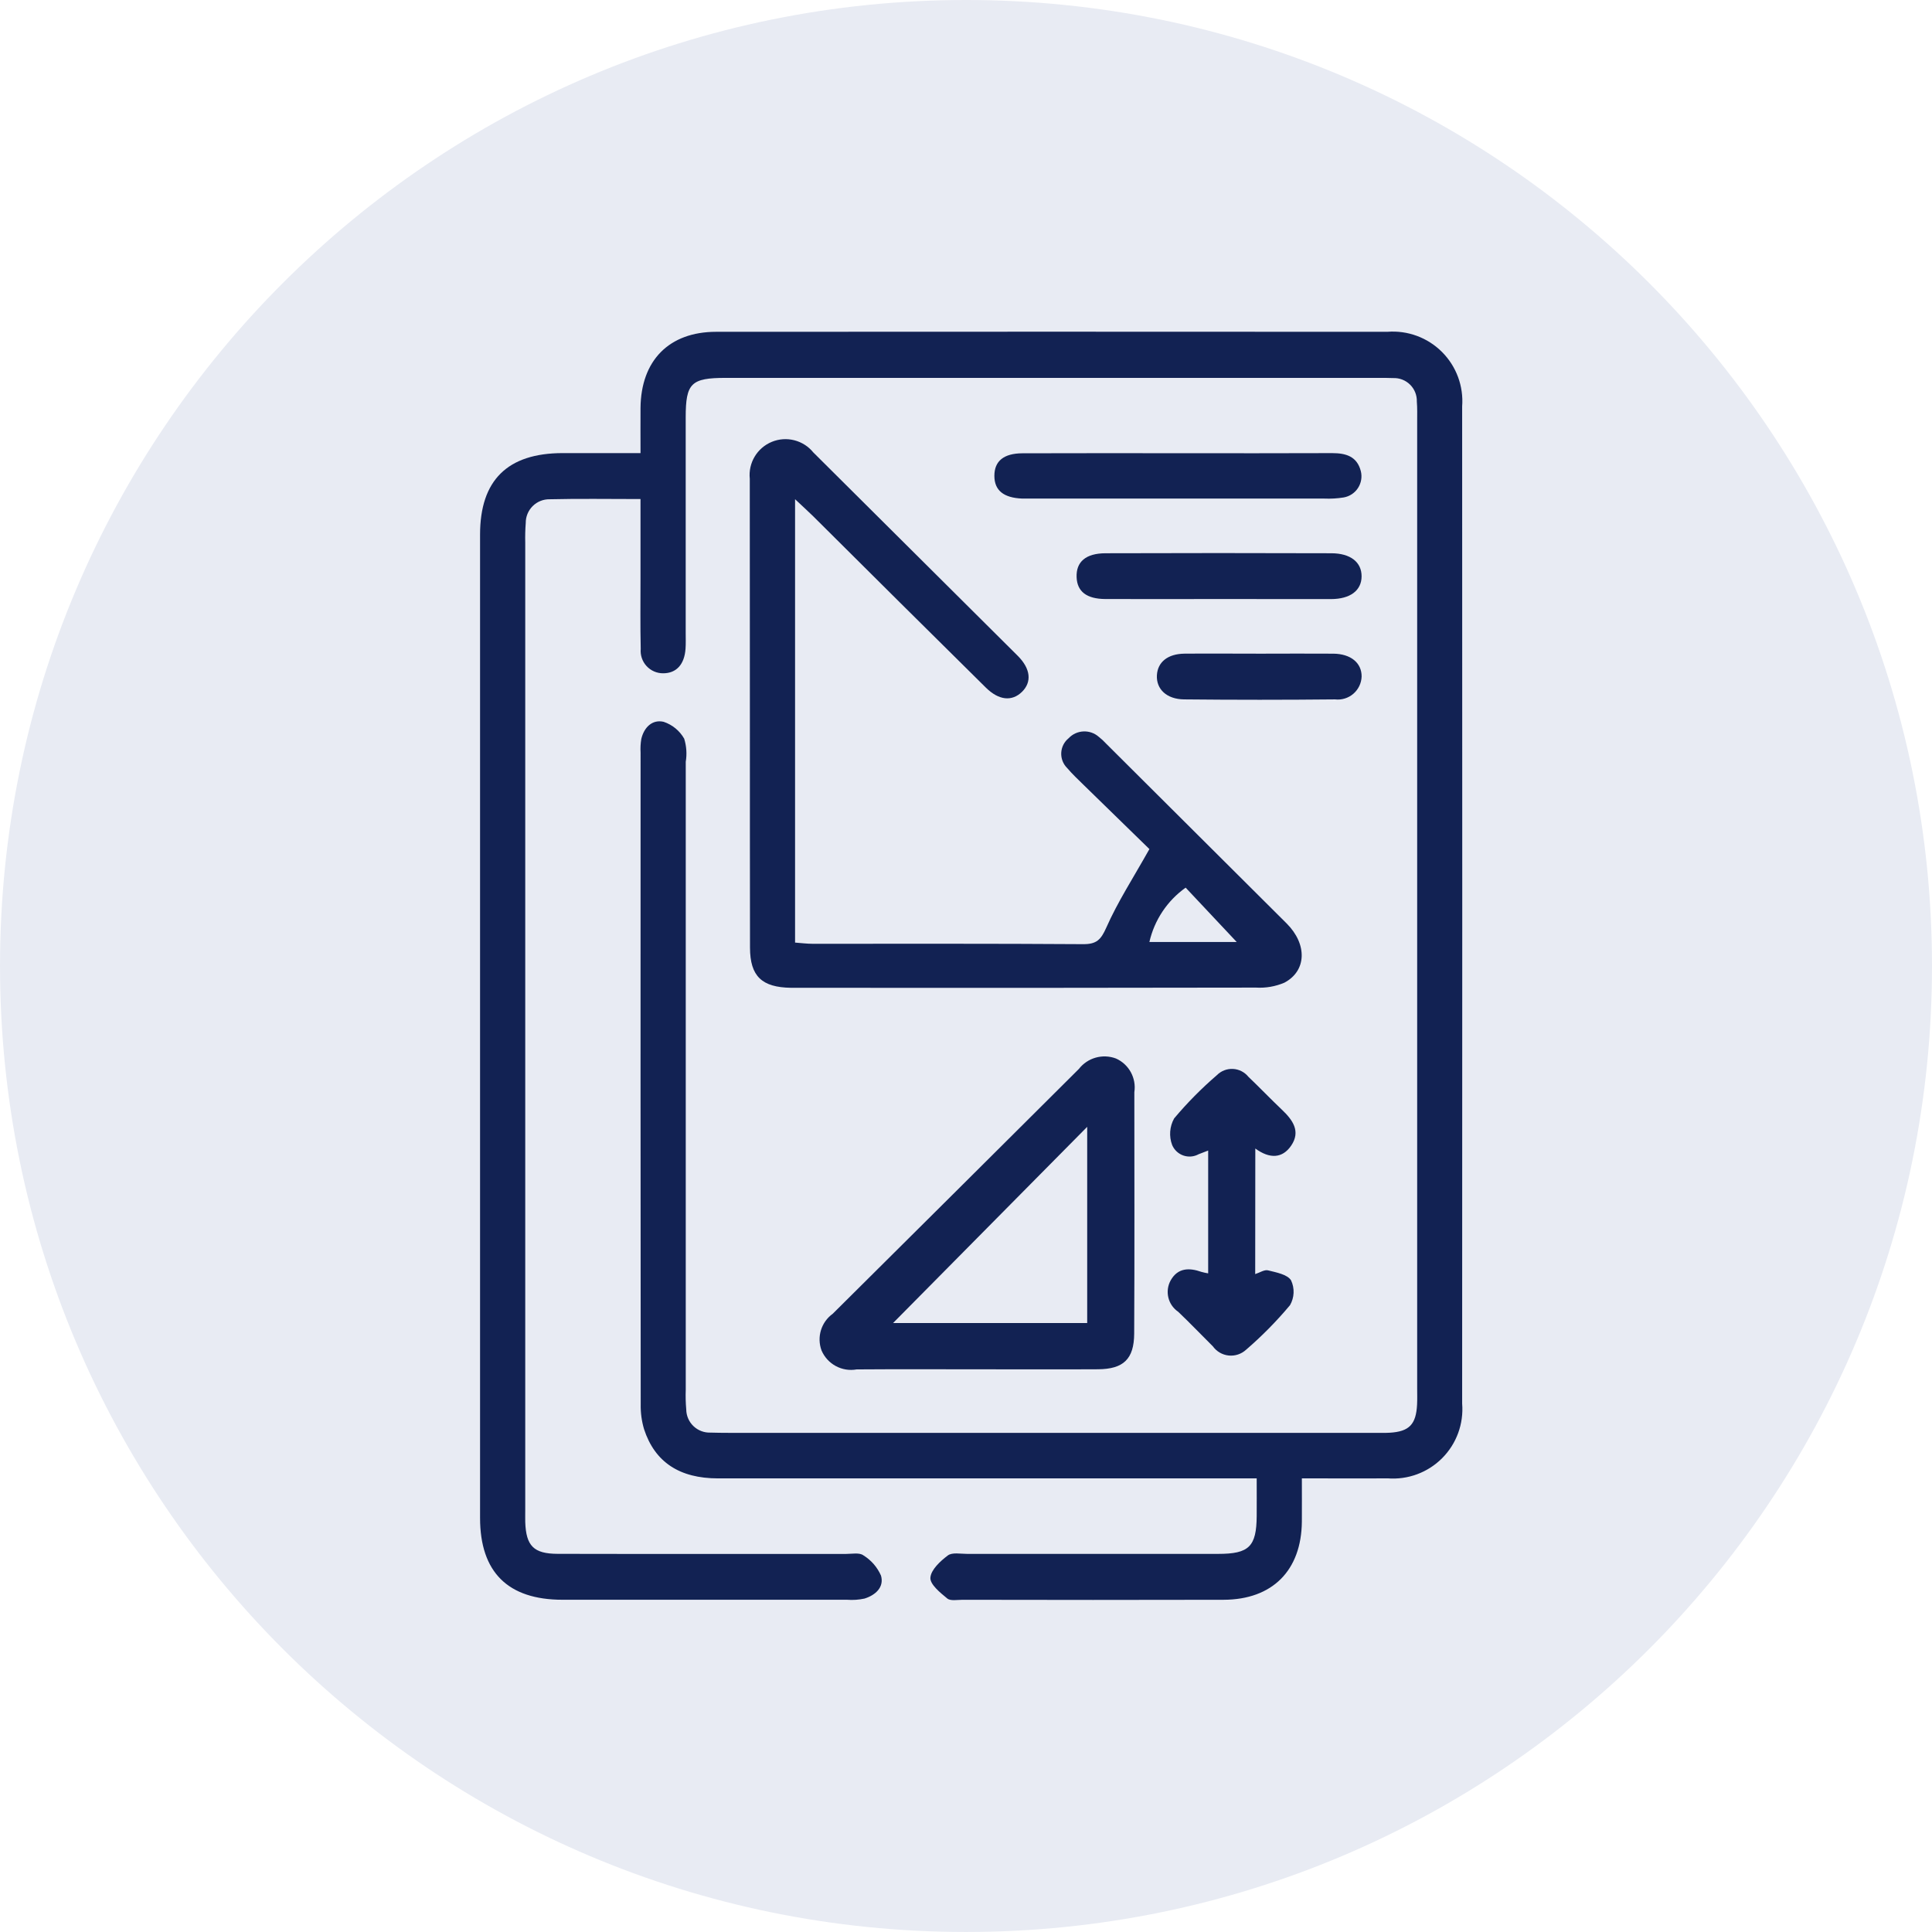
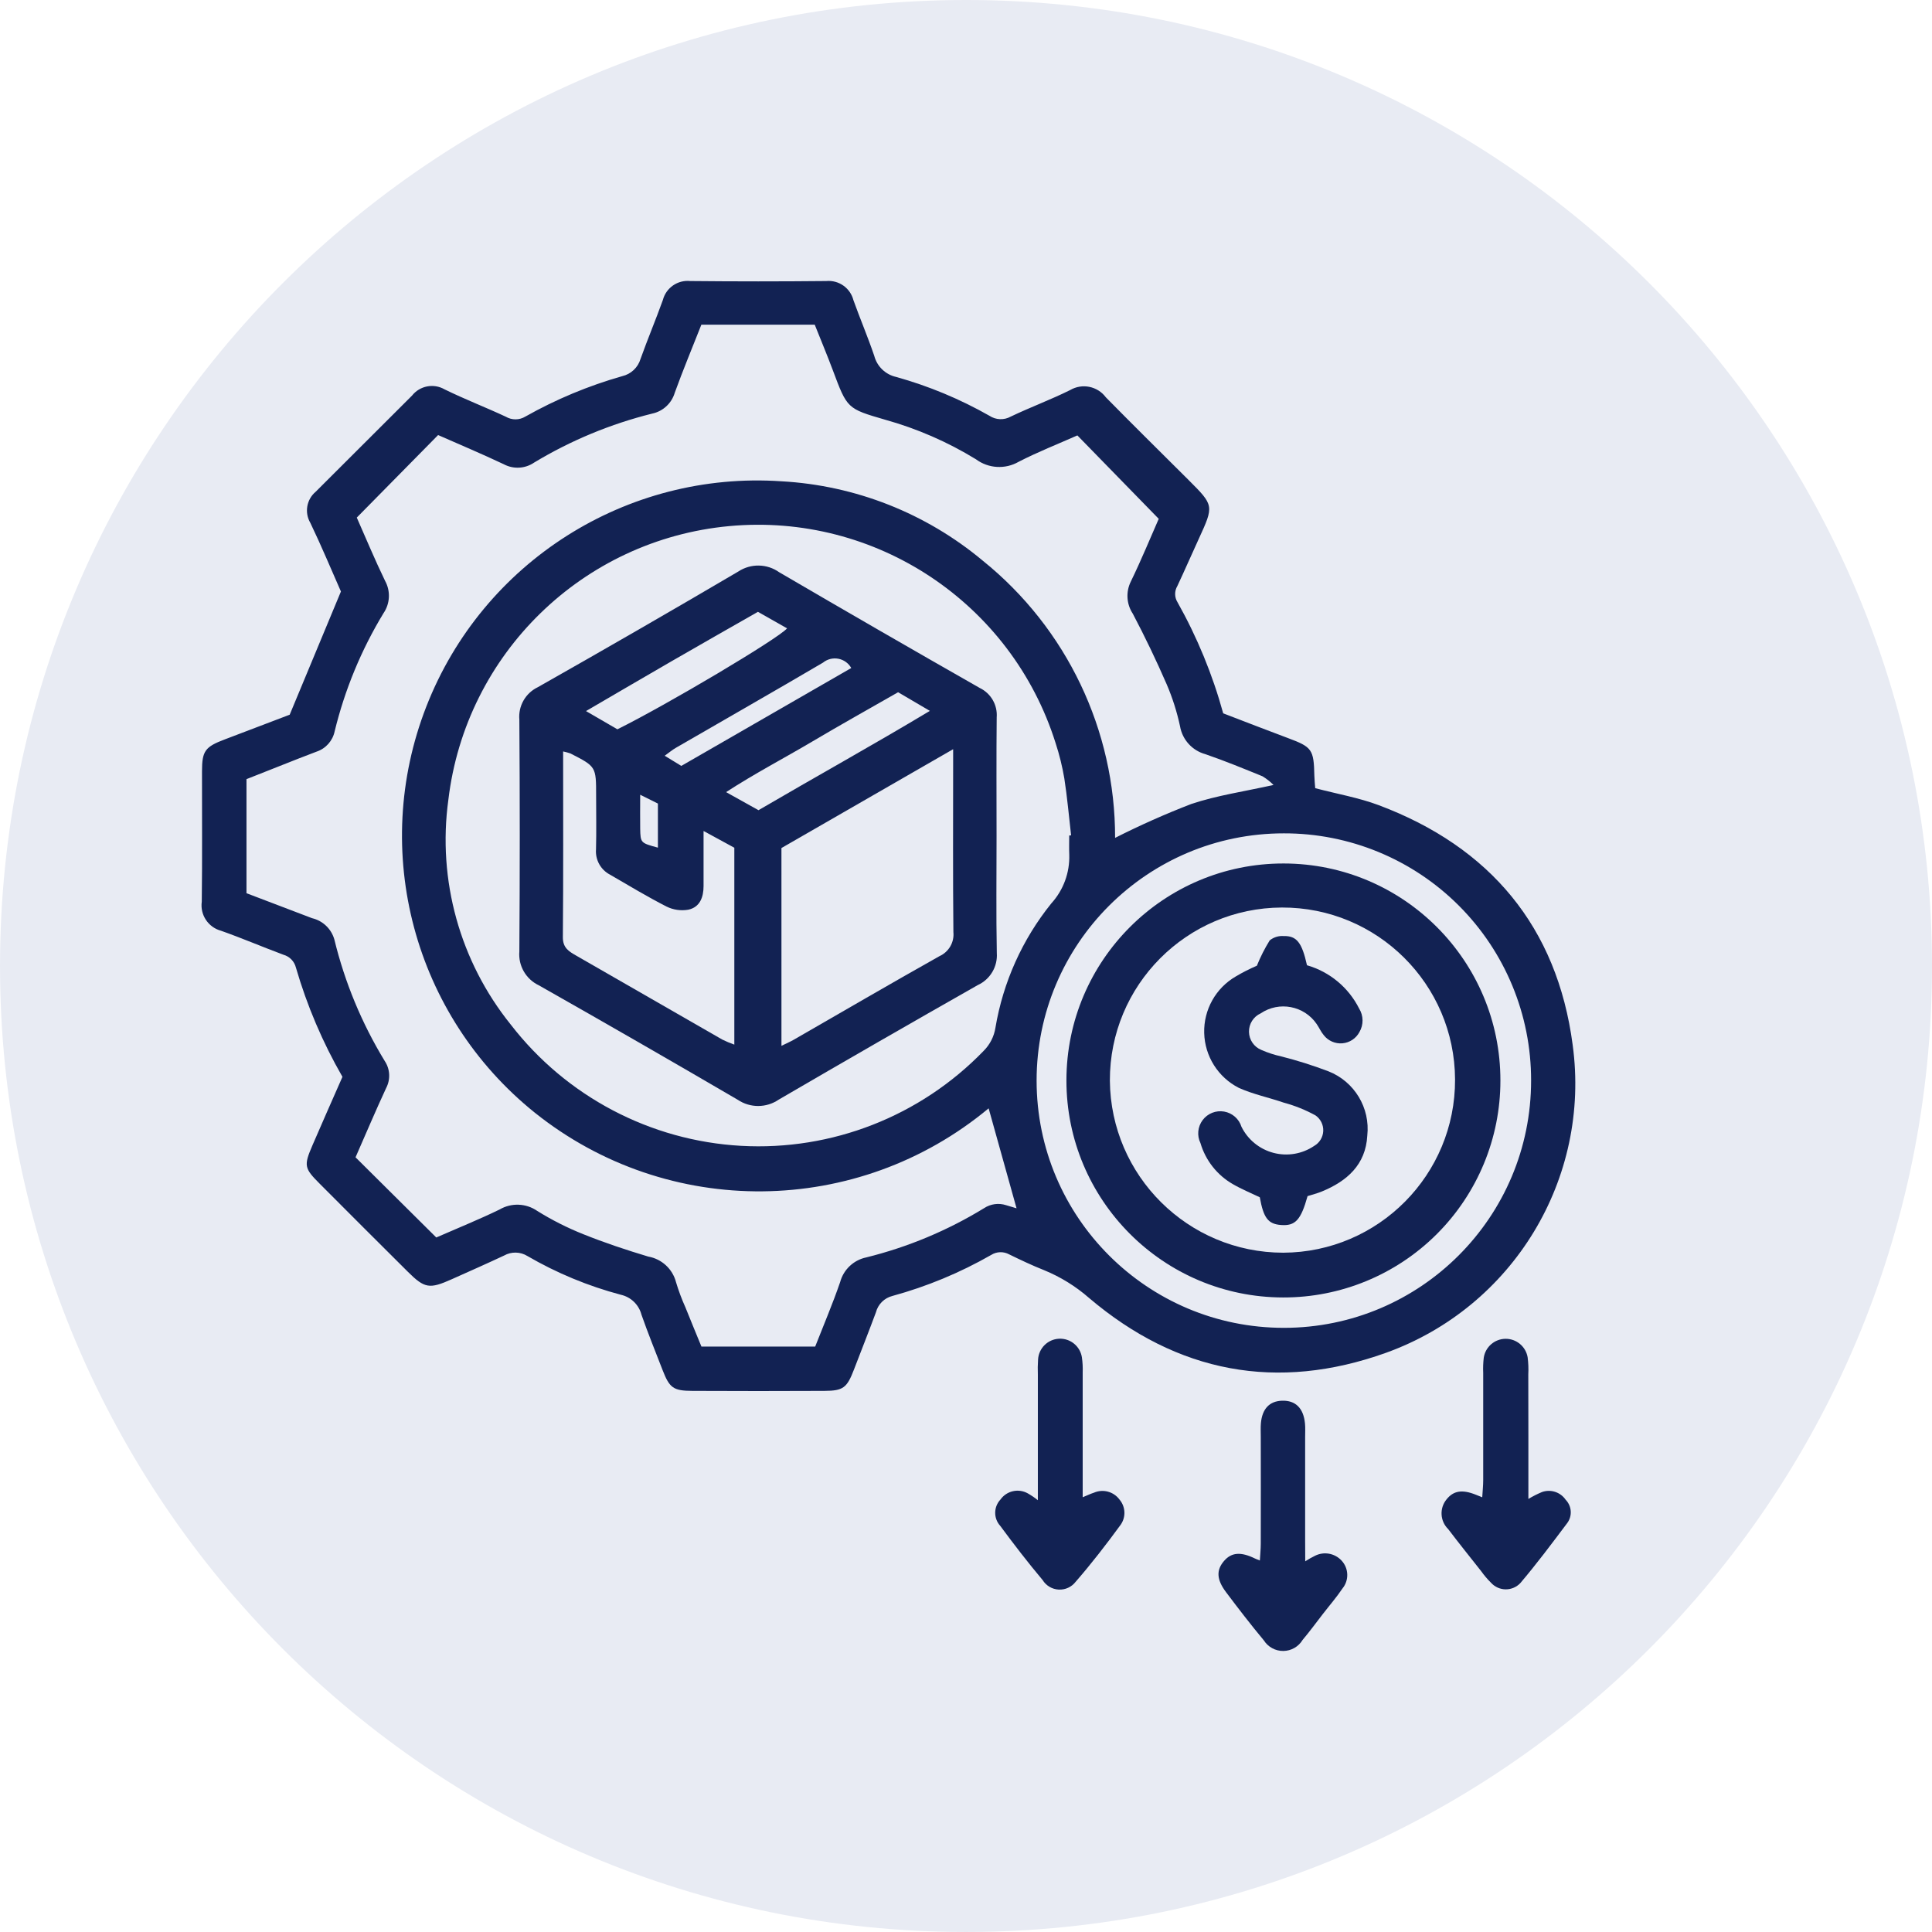
<svg xmlns="http://www.w3.org/2000/svg" width="123.885" height="123.885" viewBox="0 0 123.885 123.885">
-   <g id="Grupo_1178367" data-name="Grupo 1178367" transform="translate(-580.244 -5120.646)">
-     <g id="Grupo_1176949" data-name="Grupo 1176949" transform="translate(580.244 5120.646)">
+   <g id="Grupo_1178370" data-name="Grupo 1178370" transform="translate(-264.057 -9045.486)">
+     <g id="Grupo_1177095" data-name="Grupo 1177095" transform="translate(264.057 9045.486)">
      <g id="Grupo_1176953" data-name="Grupo 1176953" transform="translate(0 0)">
        <path id="Trazado_993120" data-name="Trazado 993120" d="M123.885,61.943A61.942,61.942,0,1,1,61.942,0a61.942,61.942,0,0,1,61.943,61.943" transform="translate(0 0)" fill="#e8ebf3" />
      </g>
    </g>
-     <g id="Grupo_1177624" data-name="Grupo 1177624" transform="translate(251.215 4811.178)">
-       <path id="Trazado_994346" data-name="Trazado 994346" d="M370.1,341.468c-2.064,0-3.944-.032-5.822.014a1.508,1.508,0,0,0-1.537,1.525,12.381,12.381,0,0,0-.032,1.257q0,31.023,0,62.045c0,.252-.006.5,0,.755.052,1.532.539,2.034,2.076,2.04,3.817.015,7.635.005,11.452.006,2.349,0,4.7,0,7.048,0,.376,0,.85-.1,1.106.09a2.891,2.891,0,0,1,1.13,1.3c.215.744-.358,1.254-1.056,1.472a3.852,3.852,0,0,1-1.122.076q-9.124.006-18.248,0c-3.5,0-5.283-1.772-5.283-5.249q0-31.526,0-63.052c0-3.489,1.761-5.22,5.289-5.225,1.592,0,3.184,0,5,0,0-1-.007-1.947,0-2.891.025-3.045,1.826-4.885,4.844-4.887q21.521-.014,43.041,0a4.459,4.459,0,0,1,4.8,4.787q.014,31.967,0,63.933A4.447,4.447,0,0,1,418,404.263c-1.76.015-3.52,0-5.492,0,0,.966.007,1.868,0,2.771-.027,3.134-1.888,5.008-5.021,5.016q-8.369.019-16.738,0c-.334,0-.771.088-.98-.084-.451-.37-1.111-.905-1.081-1.331.036-.51.635-1.064,1.119-1.428.278-.209.81-.1,1.228-.1q8.054-.007,16.109,0c1.981,0,2.452-.469,2.468-2.426.006-.748,0-1.5,0-2.415h-1.568q-16.486,0-32.972,0c-2.471,0-4.053-1.042-4.744-3.154a5.241,5.241,0,0,1-.215-1.6q-.017-20.891-.008-41.783a3.892,3.892,0,0,1,.046-.877c.175-.747.708-1.267,1.431-1.1a2.385,2.385,0,0,1,1.319,1.081,3.214,3.214,0,0,1,.1,1.482q0,20.136,0,40.273a9.951,9.951,0,0,0,.032,1.257,1.5,1.5,0,0,0,1.561,1.485q.566.016,1.132.016h41.531c.294,0,.588.009.881-.008,1.251-.074,1.694-.528,1.758-1.809.017-.335.006-.671.006-1.007q0-31.023,0-62.045c0-.419.013-.841-.022-1.257a1.462,1.462,0,0,0-1.521-1.509c-.335-.015-.671-.012-1.006-.012H375.566c-2.222,0-2.566.338-2.568,2.524q0,6.922,0,13.844c0,.336.013.672-.011,1.006-.071,1.007-.593,1.569-1.436,1.568a1.436,1.436,0,0,1-1.437-1.563c-.035-1.509-.013-3.02-.014-4.53C370.1,344.91,370.1,343.278,370.1,341.468Z" fill="#122253" />
-       <path id="Trazado_994347" data-name="Trazado 994347" d="M431.432,361.885v28.431c.391.028.751.077,1.112.077,5.786,0,11.573-.015,17.359.024.859.006,1.141-.281,1.489-1.068.73-1.652,1.728-3.186,2.761-5.029-1.234-1.2-2.73-2.656-4.22-4.115-.359-.351-.729-.7-1.052-1.08a1.285,1.285,0,0,1,.091-1.912,1.393,1.393,0,0,1,1.939-.087,3.679,3.679,0,0,1,.46.426q5.793,5.766,11.581,11.536c1.335,1.335,1.288,3.043-.146,3.8a4.021,4.021,0,0,1-1.818.314q-14.718.028-29.435.013c-.126,0-.252,0-.378,0-1.865-.027-2.63-.731-2.633-2.577-.015-10.021,0-20.043-.014-30.064a2.3,2.3,0,0,1,4.075-1.687q6.552,6.52,13.106,13.039c.838.836.91,1.688.273,2.312s-1.478.557-2.317-.272q-5.545-5.481-11.068-10.984C432.28,362.67,431.947,362.371,431.432,361.885Zm25.045,24.908a5.879,5.879,0,0,0-2.325,3.486h5.6Z" transform="translate(-51.421 -20.407)" fill="#122253" />
-       <path id="Trazado_994348" data-name="Trazado 994348" d="M456.292,535.328c-2.559,0-5.118-.012-7.676.007a2.057,2.057,0,0,1-2.251-1.216,2.031,2.031,0,0,1,.716-2.35q7.9-7.843,15.785-15.7a2.083,2.083,0,0,1,2.374-.672,2.027,2.027,0,0,1,1.183,2.163c0,5.159.018,10.319-.01,15.478-.009,1.638-.691,2.277-2.319,2.288C461.494,535.341,458.893,535.328,456.292,535.328Zm-5.34-2.967H463.4V519.78Z" transform="translate(-64.657 -138.057)" fill="#122253" />
-       <path id="Trazado_994349" data-name="Trazado 994349" d="M540.538,531.65c.291-.092.592-.3.826-.239.528.132,1.238.261,1.473.64a1.718,1.718,0,0,1-.068,1.593,24.53,24.53,0,0,1-2.819,2.859,1.429,1.429,0,0,1-2.126-.22c-.745-.737-1.469-1.5-2.227-2.219a1.536,1.536,0,0,1-.478-2.013c.455-.808,1.188-.819,1.973-.542a4.156,4.156,0,0,0,.43.094v-7.875c-.249.1-.431.162-.61.235a1.211,1.211,0,0,1-1.7-.591,2.026,2.026,0,0,1,.13-1.707,24.215,24.215,0,0,1,2.735-2.768,1.357,1.357,0,0,1,2.023.1c.728.694,1.423,1.422,2.153,2.115.688.653,1.218,1.382.592,2.3-.562.826-1.38.859-2.3.185Z" transform="translate(-131.022 -140.484)" fill="#122253" />
-       <path id="Trazado_994350" data-name="Trazado 994350" d="M502.685,361.653c3.269,0,6.538.009,9.806-.006.878,0,1.59.206,1.835,1.152a1.376,1.376,0,0,1-1.094,1.69,6.227,6.227,0,0,1-1.251.073q-9.366.006-18.732,0c-.209,0-.419,0-.628,0-1.206-.047-1.793-.528-1.792-1.463s.592-1.436,1.8-1.441C495.98,361.645,499.333,361.653,502.685,361.653Z" transform="translate(-98.038 -23.124)" fill="#122253" />
-       <path id="Trazado_994351" data-name="Trazado 994351" d="M520.927,390.035c-2.432,0-4.865.008-7.3,0-1.212-.006-1.815-.481-1.85-1.4-.037-.982.582-1.531,1.857-1.535q7.234-.024,14.468,0c1.243,0,1.953.576,1.949,1.481s-.722,1.453-1.957,1.458C525.707,390.042,523.317,390.036,520.927,390.035Z" transform="translate(-113.713 -42.156)" fill="#122253" />
-       <path id="Trazado_994352" data-name="Trazado 994352" d="M538.886,412.714c1.549,0,3.1-.013,4.647,0,1.122.012,1.819.593,1.813,1.465a1.529,1.529,0,0,1-1.706,1.467q-4.835.049-9.671,0c-1.133-.011-1.8-.665-1.75-1.551.048-.842.694-1.369,1.769-1.382C535.62,412.7,537.254,412.714,538.886,412.714Z" transform="translate(-129.006 -61.331)" fill="#122253" />
+     <g id="Grupo_1177656" data-name="Grupo 1177656" transform="translate(-178.859 8683.497)">
+       <path id="Trazado_994376" data-name="Trazado 994376" d="M521.351,407.73c1.413.541,2.782,1.076,4.159,1.589,1.537.572,1.651.725,1.686,2.41.006.279.038.557.055.8,1.4.369,2.783.607,4.07,1.089,7.143,2.68,11.446,7.818,12.439,15.375a18.35,18.35,0,0,1-11.97,19.741c-6.974,2.5-13.375,1.291-19.035-3.511a10.312,10.312,0,0,0-2.894-1.789c-.759-.3-1.5-.653-2.235-1.011a1.139,1.139,0,0,0-1.158.039,27.175,27.175,0,0,1-6.328,2.627,1.463,1.463,0,0,0-1.059,1.055c-.456,1.227-.937,2.444-1.407,3.666-.448,1.165-.684,1.36-1.884,1.366q-4.239.021-8.479,0c-1.222-.005-1.462-.188-1.907-1.331-.459-1.181-.935-2.358-1.355-3.553a1.765,1.765,0,0,0-1.32-1.279,24.326,24.326,0,0,1-5.99-2.482,1.475,1.475,0,0,0-1.5-.033c-1.11.522-2.233,1.016-3.353,1.518-1.429.641-1.74.594-2.817-.477q-2.832-2.815-5.65-5.644c-1-1-1.029-1.162-.467-2.468.629-1.462,1.277-2.916,1.923-4.388a31.915,31.915,0,0,1-2.984-7.006,1.139,1.139,0,0,0-.8-.823c-1.342-.5-2.658-1.064-4.006-1.54a1.689,1.689,0,0,1-1.231-1.861c.038-2.786.009-5.573.015-8.359,0-1.317.2-1.574,1.478-2.055,1.415-.534,2.828-1.075,4.145-1.577l3.285-7.9c-.594-1.345-1.237-2.891-1.961-4.4a1.57,1.57,0,0,1,.346-2q3.087-3.08,6.173-6.161a1.626,1.626,0,0,1,2.09-.4c1.284.63,2.624,1.146,3.921,1.751a1.222,1.222,0,0,0,1.258-.007,28.51,28.51,0,0,1,6.213-2.592,1.6,1.6,0,0,0,1.17-1.1c.454-1.271.979-2.516,1.435-3.786a1.638,1.638,0,0,1,1.753-1.213q4.362.044,8.725,0a1.643,1.643,0,0,1,1.742,1.233c.427,1.193.926,2.362,1.333,3.562a1.871,1.871,0,0,0,1.4,1.354,26.484,26.484,0,0,1,5.989,2.492,1.315,1.315,0,0,0,1.366.05c1.255-.6,2.565-1.082,3.807-1.7a1.752,1.752,0,0,1,2.289.465c1.692,1.724,3.415,3.418,5.125,5.124l.174.173c1.643,1.643,1.64,1.642.653,3.793-.46,1-.9,2.017-1.37,3.016a.994.994,0,0,0,.011,1.031A31.648,31.648,0,0,1,521.351,407.73ZM487.89,382.808c-.583,1.478-1.179,2.91-1.707,4.366a1.922,1.922,0,0,1-1.446,1.336,27.518,27.518,0,0,0-7.564,3.136,1.88,1.88,0,0,1-1.957.11c-1.4-.663-2.829-1.262-4.207-1.87l-5.215,5.292c.575,1.3,1.156,2.7,1.813,4.055a1.98,1.98,0,0,1-.1,2.077,26.847,26.847,0,0,0-3.13,7.566,1.753,1.753,0,0,1-1.163,1.311q-.574.216-1.145.44c-1.134.447-2.268.9-3.348,1.323v7.314l4.2,1.6a1.951,1.951,0,0,1,1.434,1.365,27.426,27.426,0,0,0,3.228,7.79,1.7,1.7,0,0,1,.094,1.738c-.67,1.444-1.291,2.912-1.963,4.442l5.177,5.141c1.446-.633,2.775-1.168,4.06-1.794a2.245,2.245,0,0,1,2.413.09,18.647,18.647,0,0,0,2.952,1.493c1.362.547,2.76,1.013,4.167,1.435a2.239,2.239,0,0,1,1.782,1.645,12.891,12.891,0,0,0,.6,1.607c.345.861.7,1.717,1.029,2.519h7.294c.546-1.394,1.124-2.747,1.6-4.134a2.2,2.2,0,0,1,1.679-1.584,26.787,26.787,0,0,0,7.553-3.158,1.641,1.641,0,0,1,1.41-.19c.249.078.5.152.67.2l-1.79-6.41a23.017,23.017,0,0,1-29.1.279,22.779,22.779,0,0,1,15.813-40.487,22.017,22.017,0,0,1,12.912,5.091,22.763,22.763,0,0,1,8.484,17.774,53.239,53.239,0,0,1,4.882-2.172c1.642-.55,3.385-.8,5.277-1.221a3.741,3.741,0,0,0-.707-.556c-1.211-.493-2.423-.992-3.659-1.417a2.251,2.251,0,0,1-1.629-1.792,14.621,14.621,0,0,0-.853-2.684q-1-2.3-2.173-4.529a2.069,2.069,0,0,1-.128-2.069c.676-1.392,1.264-2.828,1.788-4.018L512,389.909c-1.23.546-2.529,1.056-3.763,1.69a2.5,2.5,0,0,1-2.738-.158,22.93,22.93,0,0,0-5.83-2.54c-2.438-.708-2.43-.714-3.348-3.167-.369-.986-.777-1.958-1.162-2.926Zm23.587,32.756.121-.01c-.141-1.218-.246-2.441-.435-3.651a15.654,15.654,0,0,0-.557-2.259,20,20,0,0,0-38.94,3.629,18.885,18.885,0,0,0,4,14.414,20.076,20.076,0,0,0,30.32,1.691,2.68,2.68,0,0,0,.76-1.489,17.255,17.255,0,0,1,3.585-7.973,4.434,4.434,0,0,0,1.149-3.124C511.463,416.384,511.477,415.974,511.477,415.564Zm13.765-.138a15.854,15.854,0,1,0,15.852,15.842A15.82,15.82,0,0,0,525.242,415.426Z" transform="translate(0 0)" fill="#122253" />
+       <path id="Trazado_994377" data-name="Trazado 994377" d="M665.648,666.4c0-2.811,0-5.428,0-8.045a9.147,9.147,0,0,1,.014-.982,1.415,1.415,0,0,1,2.81-.135,5.441,5.441,0,0,1,.051.977q.006,3.315,0,6.629v1.367c.321-.132.515-.228.718-.291a1.362,1.362,0,0,1,1.644.441,1.319,1.319,0,0,1,.075,1.611c-.916,1.253-1.868,2.486-2.886,3.657a1.289,1.289,0,0,1-2.121-.11c-.947-1.125-1.845-2.294-2.72-3.477a1.244,1.244,0,0,1,.019-1.687,1.342,1.342,0,0,1,1.754-.391A5,5,0,0,1,665.648,666.4Z" transform="translate(-156.182 -208.214)" fill="#122253" />
+       <path id="Trazado_994378" data-name="Trazado 994378" d="M784.95,666.327a6.6,6.6,0,0,1,.877-.445,1.311,1.311,0,0,1,1.516.5,1.157,1.157,0,0,1,.109,1.477c-.981,1.306-1.961,2.618-3.017,3.862a1.278,1.278,0,0,1-1.876-.015,5.666,5.666,0,0,1-.634-.745c-.71-.9-1.427-1.791-2.117-2.7a1.412,1.412,0,0,1-.111-1.9c.445-.562,1-.655,1.866-.312l.428.171c.024-.4.061-.748.062-1.1.005-2.291,0-4.582,0-6.874a5.9,5.9,0,0,1,.036-.979,1.425,1.425,0,0,1,2.813-.025,6.086,6.086,0,0,1,.042,1.1C784.952,660.955,784.95,663.571,784.95,666.327Z" transform="translate(-244.03 -208.221)" fill="#122253" />
+       <path id="Trazado_994379" data-name="Trazado 994379" d="M726.74,682.52a5.862,5.862,0,0,1,.63-.357,1.437,1.437,0,0,1,1.691.3,1.361,1.361,0,0,1,.066,1.8c-.387.576-.844,1.1-1.271,1.653s-.837,1.112-1.284,1.644a1.461,1.461,0,0,1-2.486.03c-.837-1.005-1.637-2.044-2.423-3.09-.615-.818-.631-1.419-.132-2,.478-.558,1.078-.605,1.988-.159.072.035.149.061.311.127.022-.379.058-.727.059-1.074q.008-3.438,0-6.876c0-.286-.016-.575.009-.859.083-.923.555-1.414,1.359-1.438.859-.026,1.372.477,1.467,1.459.028.284.01.573.01.859q0,3.315,0,6.63Z" transform="translate(-200.129 -220.415)" fill="#122253" />
+       <path id="Trazado_994380" data-name="Trazado 994380" d="M569.317,471.614c0,2.5-.032,5,.016,7.494a2.1,2.1,0,0,1-1.22,2.059q-6.4,3.633-12.76,7.342a2.34,2.34,0,0,1-2.629.014q-6.356-3.713-12.76-7.342a2.2,2.2,0,0,1-1.247-2.17q.053-7.433,0-14.866a2.1,2.1,0,0,1,1.18-2.077q6.46-3.656,12.859-7.419a2.324,2.324,0,0,1,2.626.048q6.408,3.746,12.858,7.419A1.926,1.926,0,0,1,569.326,464C569.3,466.536,569.317,469.075,569.317,471.614Zm-13.793,13.449c.356-.175.575-.269.781-.387,3.116-1.792,6.22-3.605,9.354-5.365a1.526,1.526,0,0,0,.89-1.544c-.035-3.559-.016-7.118-.016-10.677v-1.048l-11.01,6.338Zm-14-18.877c0,4.056.018,7.983-.017,11.91-.006.689.392.916.863,1.186q4.681,2.685,9.357,5.378a7.089,7.089,0,0,0,.775.325V472.36l-1.973-1.074c0,1.333,0,2.433,0,3.532,0,.713-.235,1.357-.977,1.515a2.265,2.265,0,0,1-1.395-.2c-1.237-.631-2.428-1.353-3.631-2.049a1.68,1.68,0,0,1-.893-1.622c.03-1.145.007-2.292.007-3.439,0-1.863,0-1.864-1.63-2.7A3.357,3.357,0,0,0,541.529,466.186Zm3.48-1.42c3.173-1.571,10.308-5.807,10.88-6.473l-1.869-1.06c-1.88,1.076-3.692,2.1-5.5,3.147-1.788,1.032-3.568,2.077-5.524,3.217Zm18-2.377c-1.873,1.073-3.7,2.091-5.492,3.154s-3.667,2.036-5.539,3.251l2.078,1.159c3.647-2.133,7.275-4.141,10.99-6.368ZM560,460.836a1.206,1.206,0,0,0-1.812-.345c-3.132,1.842-6.29,3.642-9.435,5.462-.225.13-.427.3-.716.509l1.066.651Zm-13.534,8.126c0,.825-.011,1.5,0,2.177.019.913.027.913,1.136,1.216v-2.827Z" transform="translate(-62.499 -56.012)" fill="#122253" />
+       <path id="Trazado_994381" data-name="Trazado 994381" d="M695.191,559.848a13.914,13.914,0,1,1,13.933-13.9A13.9,13.9,0,0,1,695.191,559.848Zm.01-2.87a11.067,11.067,0,1,0-11.119-11.034A11.13,11.13,0,0,0,695.2,556.978Z" transform="translate(-169.998 -114.662)" fill="#122253" />
+       <path id="Trazado_994382" data-name="Trazado 994382" d="M722.954,552.822a5.42,5.42,0,0,1,3.34,2.768,1.466,1.466,0,0,1,.021,1.52,1.368,1.368,0,0,1-2.281.2c-.184-.215-.3-.49-.461-.723a2.591,2.591,0,0,0-3.587-.68,1.276,1.276,0,0,0,.041,2.344,6.812,6.812,0,0,0,1.272.415,27.453,27.453,0,0,1,3.027.955,3.966,3.966,0,0,1,2.495,4.126c-.1,1.863-1.3,2.921-2.922,3.585-.3.123-.616.2-.907.293-.431,1.543-.789,1.925-1.713,1.852-.817-.065-1.113-.45-1.35-1.777-.567-.273-1.17-.518-1.725-.841a4.5,4.5,0,0,1-2.081-2.636,1.419,1.419,0,1,1,2.631-1.042,3.2,3.2,0,0,0,4.659,1.226,1.158,1.158,0,0,0,.085-1.959,9.131,9.131,0,0,0-2.022-.813c-.961-.331-1.973-.538-2.895-.952a4.069,4.069,0,0,1-.188-7.146,11.774,11.774,0,0,1,1.348-.685,10.67,10.67,0,0,1,.822-1.624,1.27,1.27,0,0,1,.9-.278C722.293,550.929,722.632,551.366,722.954,552.822Z" transform="translate(-196.231 -128.938)" fill="#122253" />
    </g>
  </g>
</svg>
